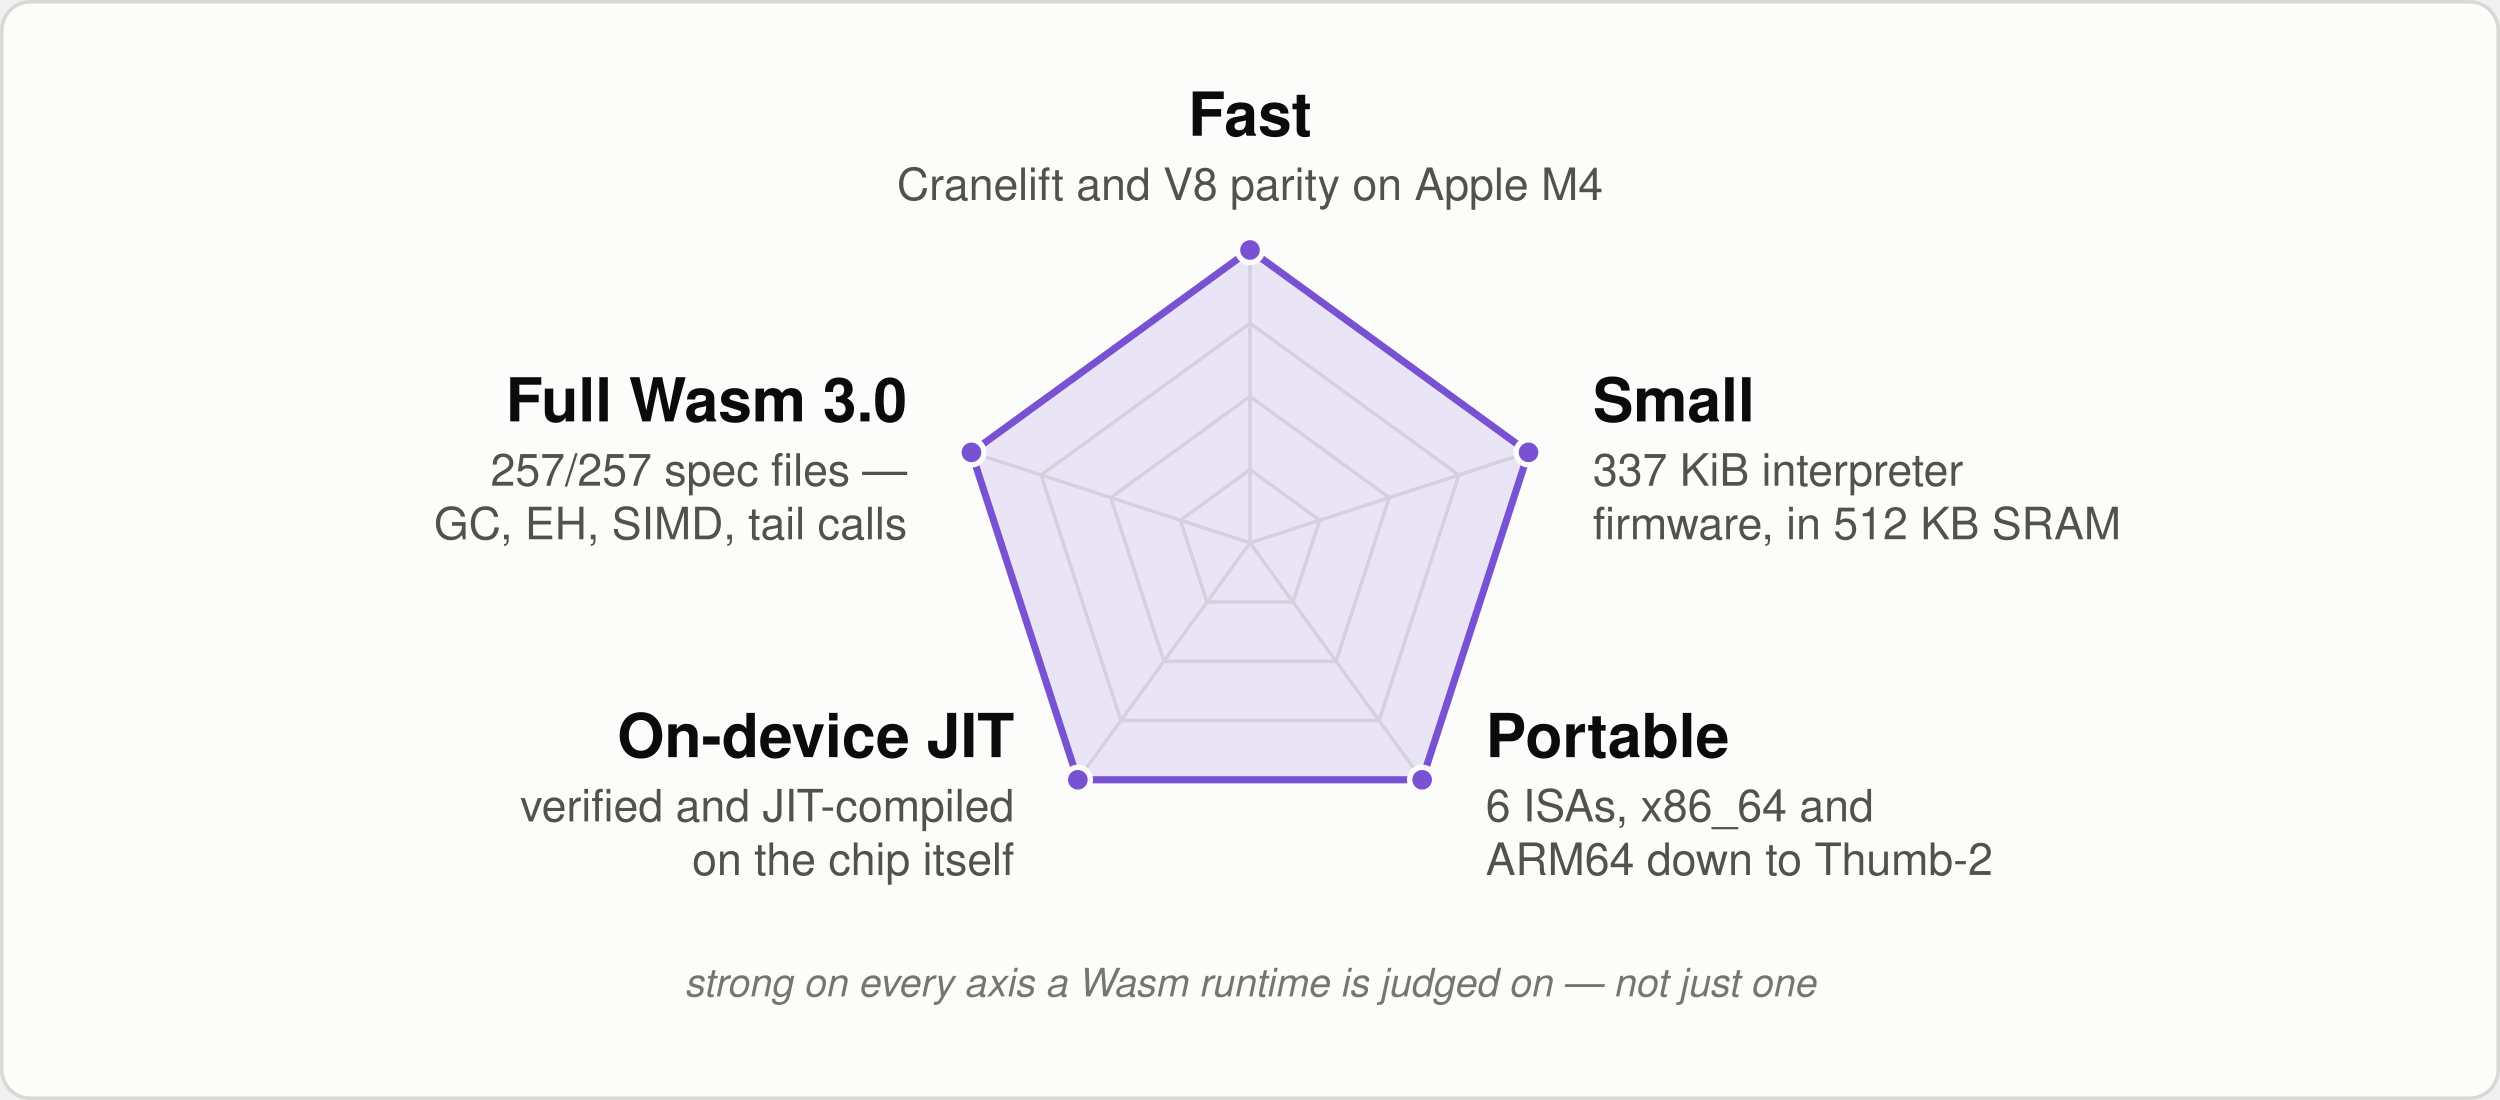
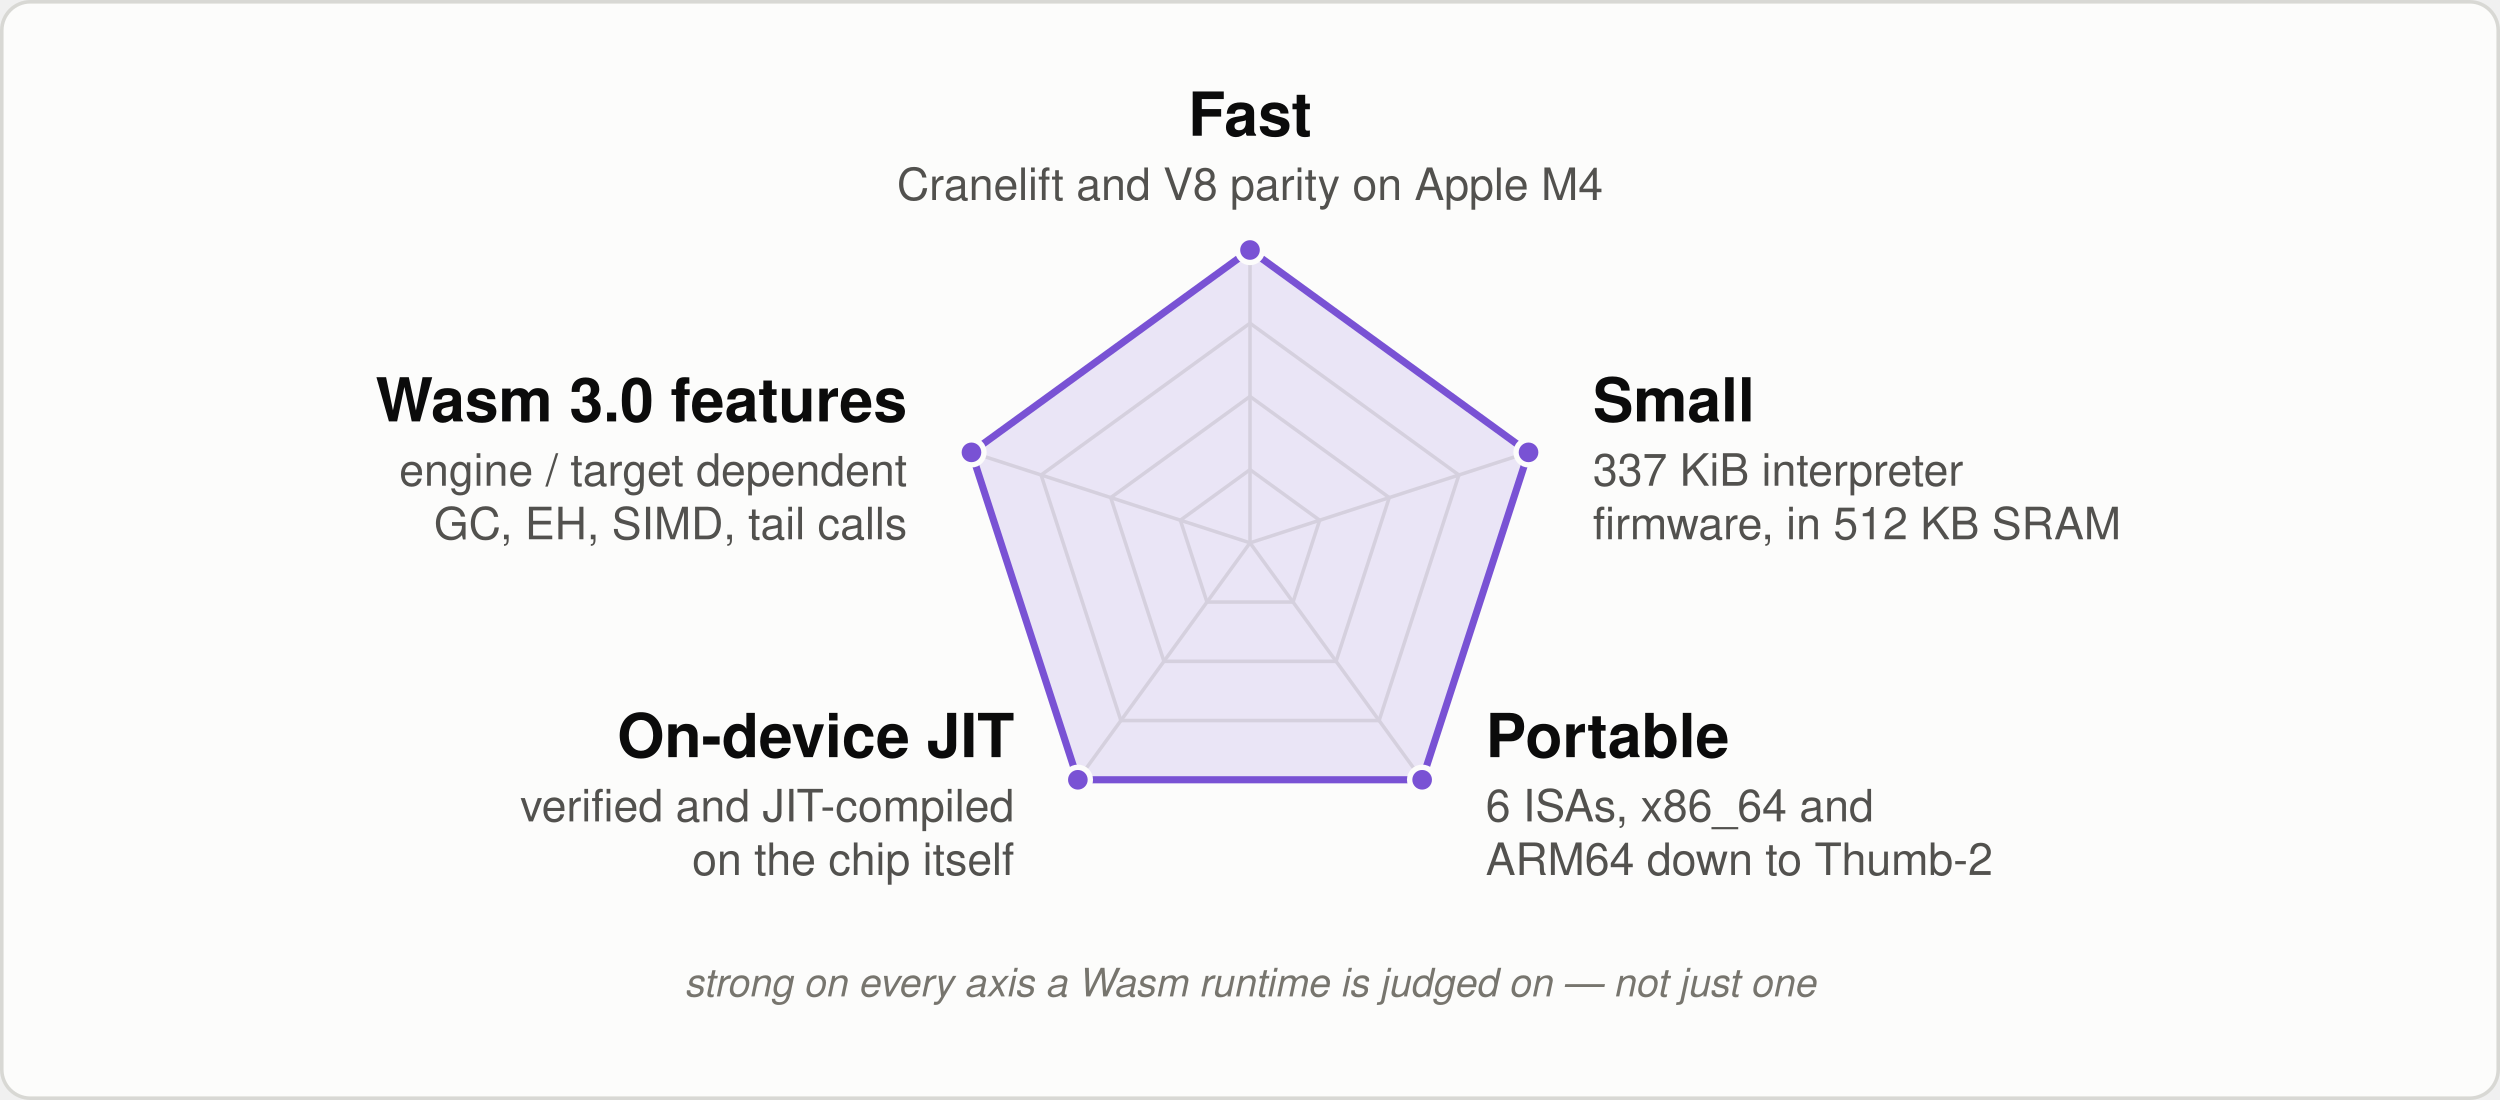
<svg xmlns="http://www.w3.org/2000/svg" role="img" viewBox="0 0 700 308" width="700" height="308">
  <style>
    text     { font-family: -apple-system, "Segoe UI", Helvetica, Arial, sans-serif; }
    .surface { fill: #fcfcfb; stroke: #d8d8d4; }
    .grid    { fill: none; stroke: #e4e4e0; stroke-width: 1; stroke-linejoin: round; }
    .area    { fill: #7952d4; fill-opacity: 0.13; stroke: #7952d4; stroke-width: 2; stroke-linejoin: round; }
    .knot    { fill: #7952d4; stroke: #fcfcfb; stroke-width: 1.5; }
    .name    { fill: #0b0b0b; font-size: 17px; font-weight: 600; }
    .fact    { fill: #52514e; font-size: 12.5px; }
    .note    { fill: #77756e; font-size: 11px; font-style: italic; }
    @media (prefers-color-scheme: dark) {
      .surface { fill: #1a1a19; stroke: #3a3a37; }
      .grid    { stroke: #3a3a37; }
      .area    { fill: #a78bfa; fill-opacity: 0.18; stroke: #a78bfa; }
      .knot    { fill: #a78bfa; stroke: #1a1a19; }
      .name    { fill: #ffffff; }
      .fact    { fill: #c3c2b7; }
      .note    { fill: #96958c; }
    }
  </style>
  <rect class="surface" x="0.5" y="0.5" width="699" height="307" rx="8" ry="8" stroke-width="1" />
  <polygon class="grid" points="350,131.5 369.50,145.67 362.05,168.58 337.95,168.58 330.50,145.67" />
  <polygon class="grid" points="350,111 388.99,139.33 374.10,185.17 325.90,185.17 311.01,139.33" />
  <polygon class="grid" points="350,90.5 408.49,133.00 386.15,201.75 313.85,201.75 291.51,133.00" />
  <line class="grid" x1="350" y1="152" x2="350" y2="70" />
  <line class="grid" x1="350" y1="152" x2="427.99" y2="126.66" />
  <line class="grid" x1="350" y1="152" x2="398.20" y2="218.34" />
  <line class="grid" x1="350" y1="152" x2="301.80" y2="218.34" />
  <line class="grid" x1="350" y1="152" x2="272.01" y2="126.66" />
  <polygon class="area" points="350,70 427.99,126.66 398.20,218.34 301.80,218.34 272.01,126.66" />
  <circle class="knot" cx="350" cy="70" r="3.5" />
  <circle class="knot" cx="427.99" cy="126.66" r="3.5" />
  <circle class="knot" cx="398.20" cy="218.34" r="3.5" />
  <circle class="knot" cx="301.80" cy="218.34" r="3.5" />
  <circle class="knot" cx="272.01" cy="126.66" r="3.5" />
  <text class="name" x="350" y="38" text-anchor="middle">Fast</text>
  <text class="fact" x="350" y="56" text-anchor="middle">Cranelift and V8 parity on Apple M4</text>
  <text class="name" x="446" y="118">Small</text>
  <text class="fact" x="446" y="136">337 KiB interpreter</text>
  <text class="fact" x="446" y="151">firmware, in 512 KB SRAM</text>
  <text class="name" x="416" y="212">Portable</text>
  <text class="fact" x="416" y="230">6 ISAs, x86_64 and</text>
  <text class="fact" x="416" y="245">ARM64 down to Thumb-2</text>
  <text class="name" x="284" y="212" text-anchor="end">On-device JIT</text>
  <text class="fact" x="284" y="230" text-anchor="end">verified and JIT-compiled</text>
  <text class="fact" x="284" y="245" text-anchor="end">on the chip itself</text>
-   <text class="name" x="254" y="118" text-anchor="end">Full Wasm 3.0</text>
-   <text class="fact" x="254" y="136" text-anchor="end">257/257 spec files —</text>
+   <text class="name" x="254" y="118" text-anchor="end">Wasm 3.0 features</text>
+   <text class="fact" x="254" y="136" text-anchor="end">engine / target dependent</text>
  <text class="fact" x="254" y="151" text-anchor="end">GC, EH, SIMD, tail calls</text>
  <text class="note" x="350" y="279" text-anchor="middle">strong on every axis a Wasm runtime is judged on — not just one</text>
</svg>
